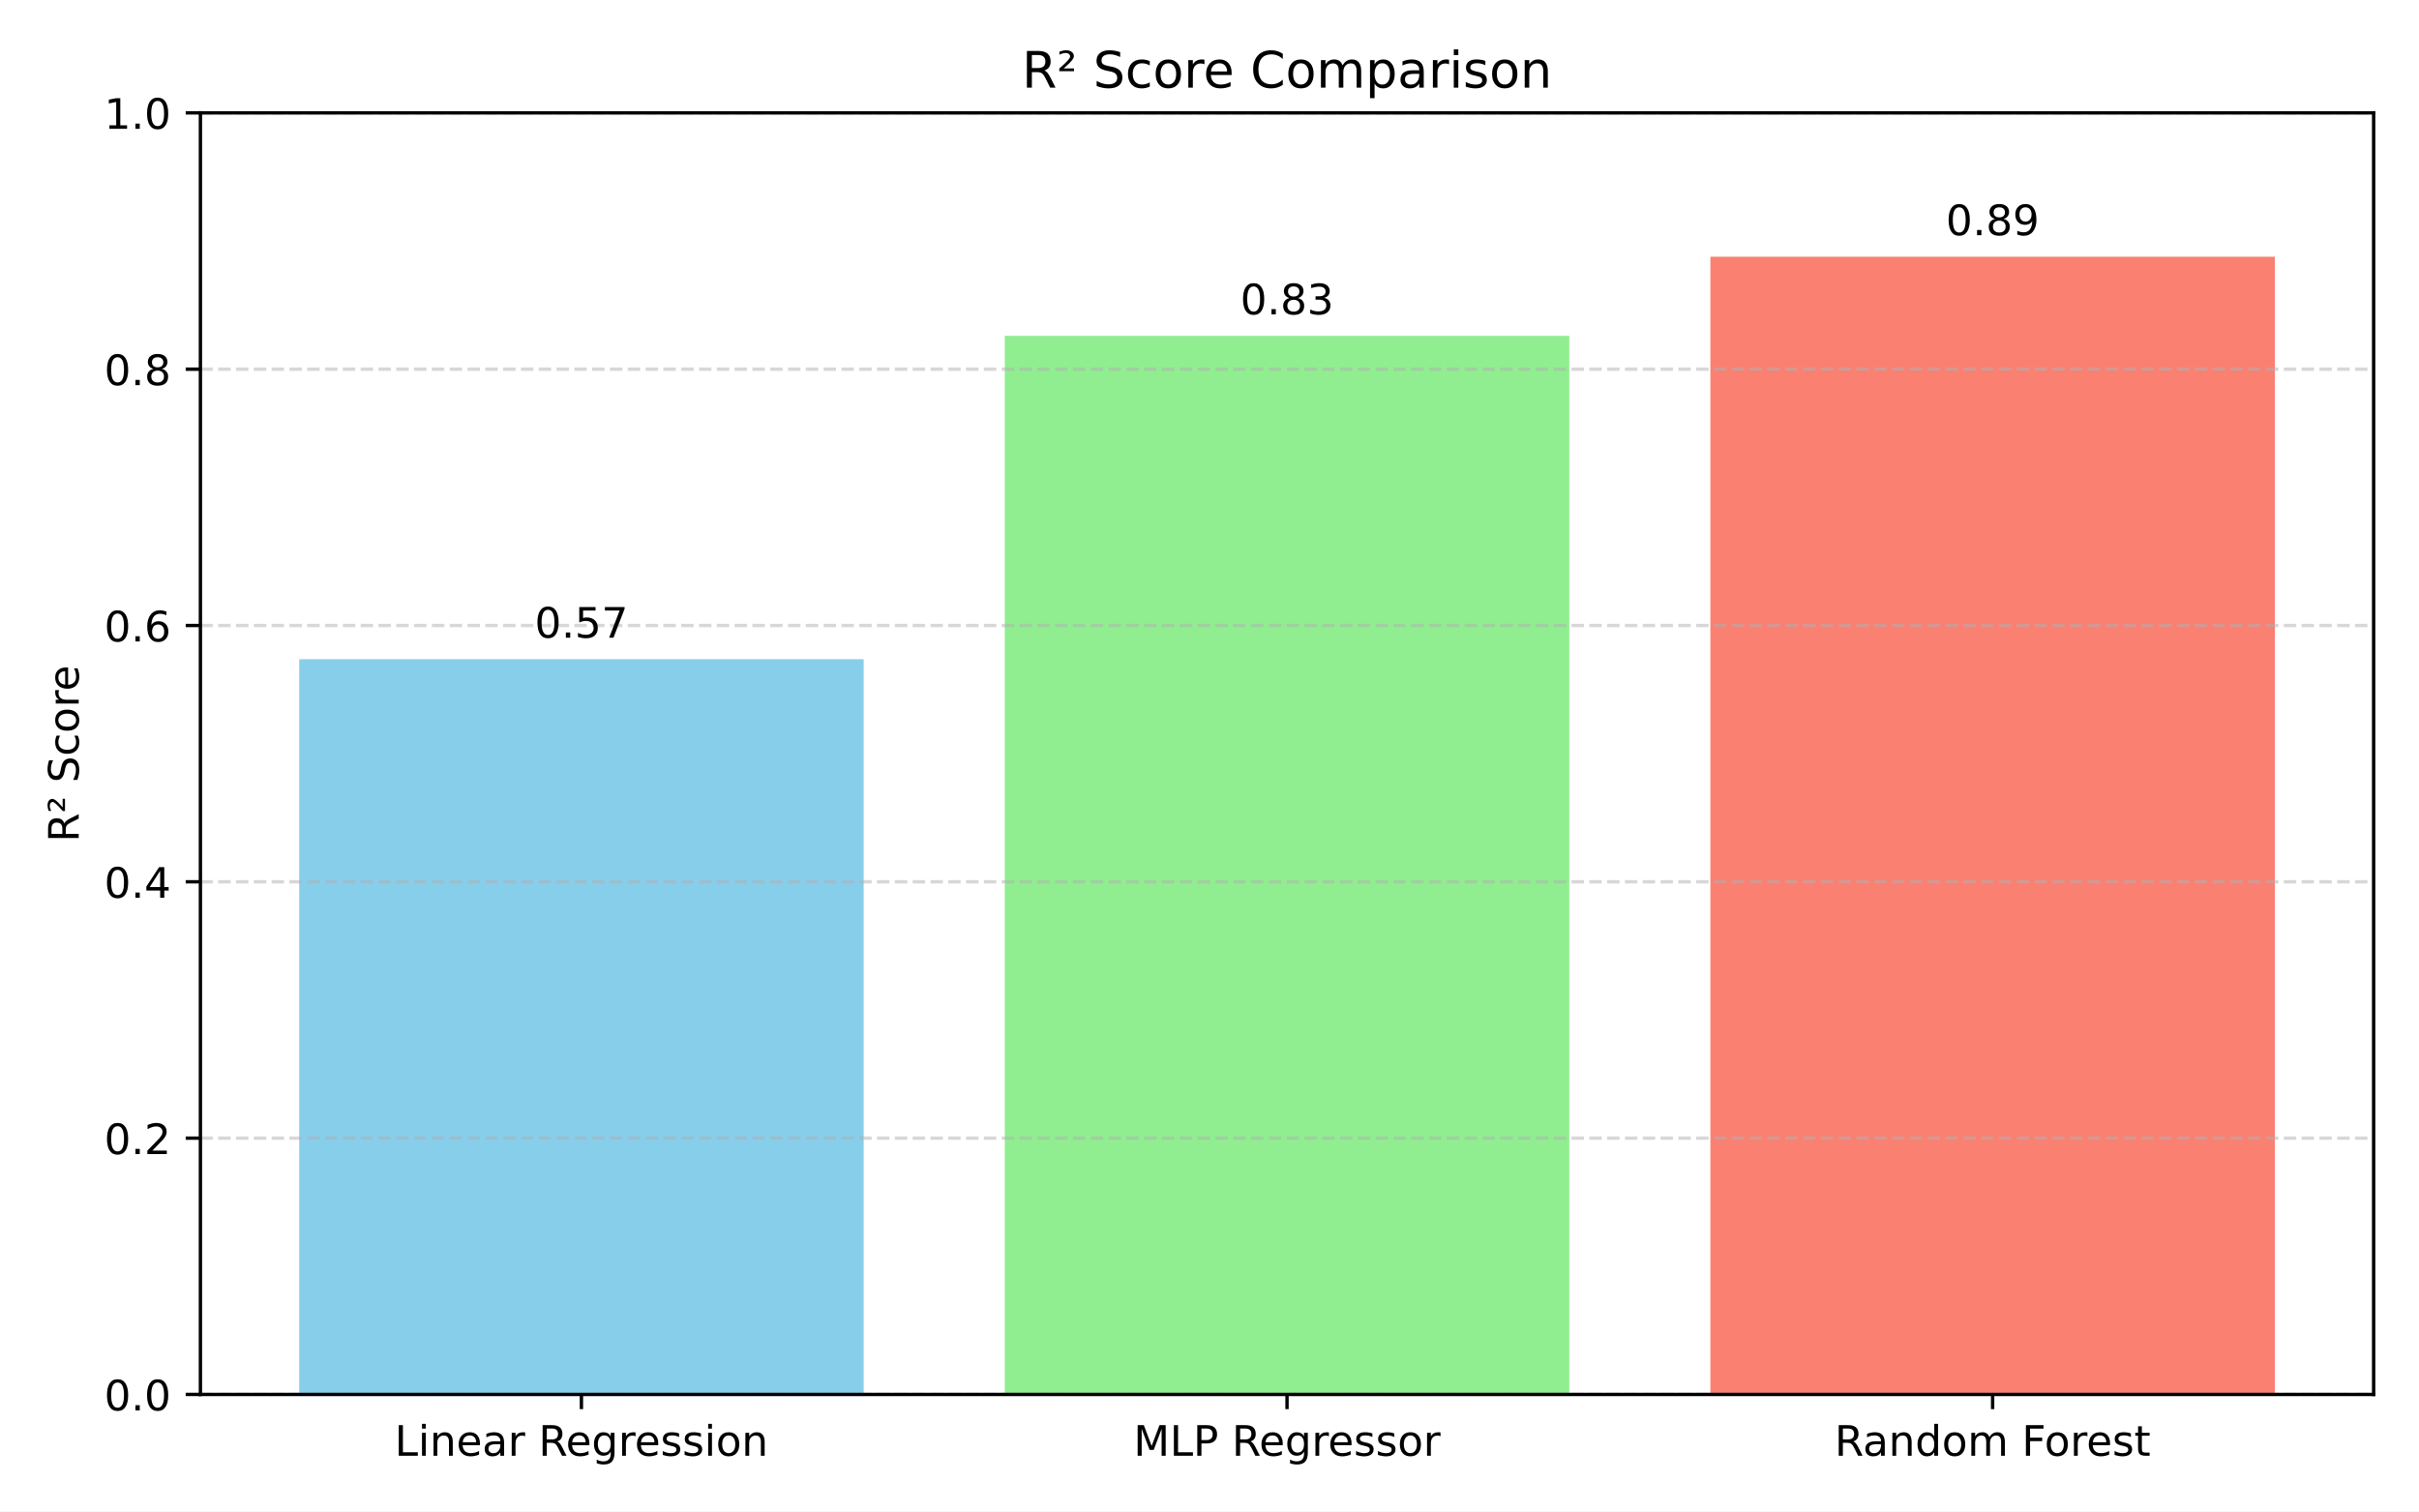
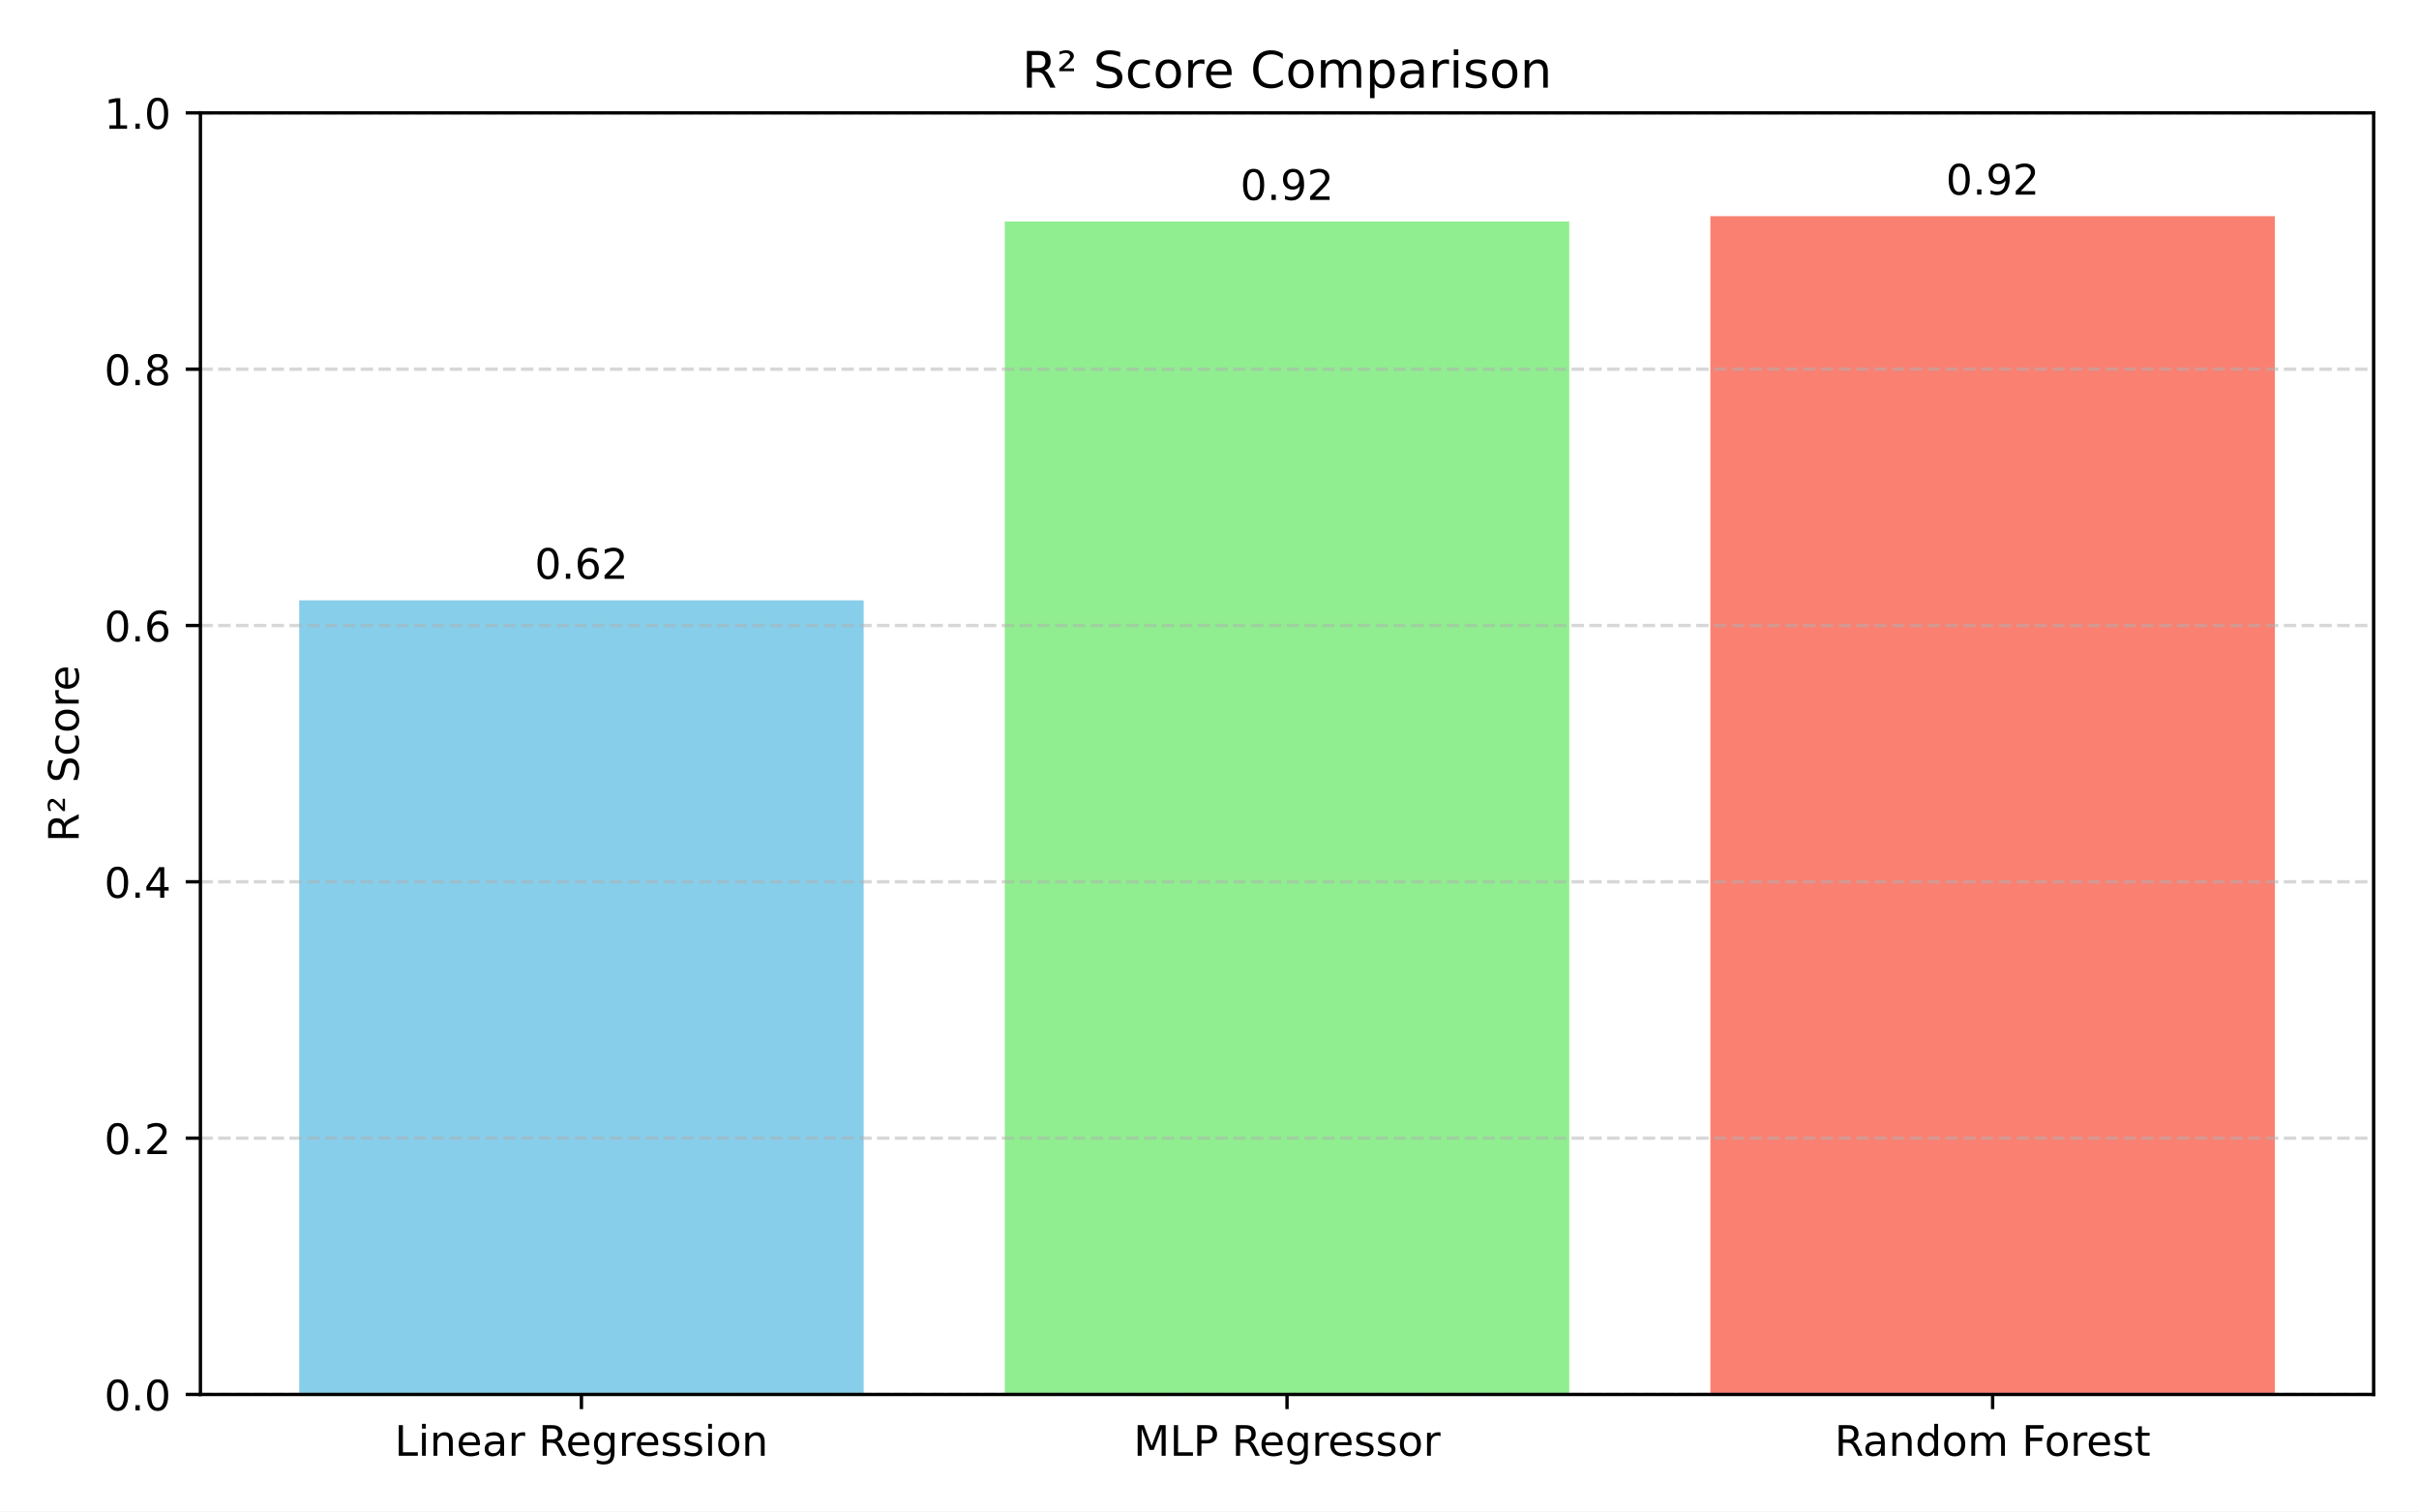
<svg xmlns="http://www.w3.org/2000/svg" xmlns:xlink="http://www.w3.org/1999/xlink" width="576pt" height="360pt" viewBox="0 0 576 360" version="1.1">
  <defs>
    <style type="text/css">*{stroke-linejoin: round; stroke-linecap: butt}</style>
  </defs>
  <g id="figure_1">
    <g id="patch_1">
      <path d="M 0 360  L 576 360  L 576 0  L 0 0  z " style="fill: #ffffff" />
    </g>
    <g id="axes_1">
      <g id="patch_2">
        <path d="M 47.72 332.12  L 565.2 332.12  L 565.2 26.88  L 47.72 26.88  z " style="fill: #ffffff" />
      </g>
      <g id="patch_3">
-         <path d="M 71.242 332.12  L 205.652 332.12  L 205.652 157.01  L 71.242 157.01  z " clip-path="url(#pd578ac15ea)" style="fill: #87ceeb" />
+         <path d="M 71.242 332.12  L 205.652 332.12  L 205.652 142.983  L 71.242 142.983  z " clip-path="url(#p0299984a17)" style="fill: #87ceeb" />
      </g>
      <g id="patch_4">
-         <path d="M 239.255 332.12  L 373.665 332.12  L 373.665 79.996  L 239.255 79.996  z " clip-path="url(#pd578ac15ea)" style="fill: #90ee90" />
+         <path d="M 239.255 332.12  L 373.665 332.12  L 373.665 52.756  L 239.255 52.756  z " clip-path="url(#p0299984a17)" style="fill: #90ee90" />
      </g>
      <g id="patch_5">
-         <path d="M 407.268 332.12  L 541.678 332.12  L 541.678 61.149  L 407.268 61.149  z " clip-path="url(#pd578ac15ea)" style="fill: #fa8072" />
+         <path d="M 407.268 332.12  L 541.678 332.12  L 541.678 51.483  L 407.268 51.483  z " clip-path="url(#p0299984a17)" style="fill: #fa8072" />
      </g>
      <g id="matplotlib.axis_1">
        <g id="xtick_1">
          <g id="line2d_1">
            <defs>
-               <path id="mac176941f2" d="M 0 0  L 0 3.5  " style="stroke: #000000; stroke-width: 0.8" />
+               <path id="m649be62ce6" d="M 0 0  L 0 3.5  " style="stroke: #000000; stroke-width: 0.8" />
            </defs>
            <g>
-               <use xlink:href="#mac176941f2" x="138.447" y="332.12" style="stroke: #000000; stroke-width: 0.8" />
+               <use xlink:href="#m649be62ce6" x="138.447" y="332.12" style="stroke: #000000; stroke-width: 0.8" />
            </g>
          </g>
          <g id="text_1">
            <g transform="translate(93.97201 346.7184) scale(0.1 -0.1)">
              <defs>
                <path id="DejaVuSans-4c" d="M 628 4666  L 1259 4666  L 1259 531  L 3531 531  L 3531 0  L 628 0  L 628 4666  z " transform="scale(0.015625)" />
                <path id="DejaVuSans-69" d="M 603 3500  L 1178 3500  L 1178 0  L 603 0  L 603 3500  z M 603 4863  L 1178 4863  L 1178 4134  L 603 4134  L 603 4863  z " transform="scale(0.015625)" />
                <path id="DejaVuSans-6e" d="M 3513 2113  L 3513 0  L 2938 0  L 2938 2094  Q 2938 2591 2744 2837  Q 2550 3084 2163 3084  Q 1697 3084 1428 2787  Q 1159 2491 1159 1978  L 1159 0  L 581 0  L 581 3500  L 1159 3500  L 1159 2956  Q 1366 3272 1645 3428  Q 1925 3584 2291 3584  Q 2894 3584 3203 3211  Q 3513 2838 3513 2113  z " transform="scale(0.015625)" />
                <path id="DejaVuSans-65" d="M 3597 1894  L 3597 1613  L 953 1613  Q 991 1019 1311 708  Q 1631 397 2203 397  Q 2534 397 2845 478  Q 3156 559 3463 722  L 3463 178  Q 3153 47 2828 -22  Q 2503 -91 2169 -91  Q 1331 -91 842 396  Q 353 884 353 1716  Q 353 2575 817 3079  Q 1281 3584 2069 3584  Q 2775 3584 3186 3129  Q 3597 2675 3597 1894  z M 3022 2063  Q 3016 2534 2758 2815  Q 2500 3097 2075 3097  Q 1594 3097 1305 2825  Q 1016 2553 972 2059  L 3022 2063  z " transform="scale(0.015625)" />
                <path id="DejaVuSans-61" d="M 2194 1759  Q 1497 1759 1228 1600  Q 959 1441 959 1056  Q 959 750 1161 570  Q 1363 391 1709 391  Q 2188 391 2477 730  Q 2766 1069 2766 1631  L 2766 1759  L 2194 1759  z M 3341 1997  L 3341 0  L 2766 0  L 2766 531  Q 2569 213 2275 61  Q 1981 -91 1556 -91  Q 1019 -91 701 211  Q 384 513 384 1019  Q 384 1609 779 1909  Q 1175 2209 1959 2209  L 2766 2209  L 2766 2266  Q 2766 2663 2505 2880  Q 2244 3097 1772 3097  Q 1472 3097 1187 3025  Q 903 2953 641 2809  L 641 3341  Q 956 3463 1253 3523  Q 1550 3584 1831 3584  Q 2591 3584 2966 3190  Q 3341 2797 3341 1997  z " transform="scale(0.015625)" />
                <path id="DejaVuSans-72" d="M 2631 2963  Q 2534 3019 2420 3045  Q 2306 3072 2169 3072  Q 1681 3072 1420 2755  Q 1159 2438 1159 1844  L 1159 0  L 581 0  L 581 3500  L 1159 3500  L 1159 2956  Q 1341 3275 1631 3429  Q 1922 3584 2338 3584  Q 2397 3584 2469 3576  Q 2541 3569 2628 3553  L 2631 2963  z " transform="scale(0.015625)" />
                <path id="DejaVuSans-20" transform="scale(0.015625)" />
                <path id="DejaVuSans-52" d="M 2841 2188  Q 3044 2119 3236 1894  Q 3428 1669 3622 1275  L 4263 0  L 3584 0  L 2988 1197  Q 2756 1666 2539 1819  Q 2322 1972 1947 1972  L 1259 1972  L 1259 0  L 628 0  L 628 4666  L 2053 4666  Q 2853 4666 3247 4331  Q 3641 3997 3641 3322  Q 3641 2881 3436 2590  Q 3231 2300 2841 2188  z M 1259 4147  L 1259 2491  L 2053 2491  Q 2509 2491 2742 2702  Q 2975 2913 2975 3322  Q 2975 3731 2742 3939  Q 2509 4147 2053 4147  L 1259 4147  z " transform="scale(0.015625)" />
                <path id="DejaVuSans-67" d="M 2906 1791  Q 2906 2416 2648 2759  Q 2391 3103 1925 3103  Q 1463 3103 1205 2759  Q 947 2416 947 1791  Q 947 1169 1205 825  Q 1463 481 1925 481  Q 2391 481 2648 825  Q 2906 1169 2906 1791  z M 3481 434  Q 3481 -459 3084 -895  Q 2688 -1331 1869 -1331  Q 1566 -1331 1297 -1286  Q 1028 -1241 775 -1147  L 775 -588  Q 1028 -725 1275 -790  Q 1522 -856 1778 -856  Q 2344 -856 2625 -561  Q 2906 -266 2906 331  L 2906 616  Q 2728 306 2450 153  Q 2172 0 1784 0  Q 1141 0 747 490  Q 353 981 353 1791  Q 353 2603 747 3093  Q 1141 3584 1784 3584  Q 2172 3584 2450 3431  Q 2728 3278 2906 2969  L 2906 3500  L 3481 3500  L 3481 434  z " transform="scale(0.015625)" />
                <path id="DejaVuSans-73" d="M 2834 3397  L 2834 2853  Q 2591 2978 2328 3040  Q 2066 3103 1784 3103  Q 1356 3103 1142 2972  Q 928 2841 928 2578  Q 928 2378 1081 2264  Q 1234 2150 1697 2047  L 1894 2003  Q 2506 1872 2764 1633  Q 3022 1394 3022 966  Q 3022 478 2636 193  Q 2250 -91 1575 -91  Q 1294 -91 989 -36  Q 684 19 347 128  L 347 722  Q 666 556 975 473  Q 1284 391 1588 391  Q 1994 391 2212 530  Q 2431 669 2431 922  Q 2431 1156 2273 1281  Q 2116 1406 1581 1522  L 1381 1569  Q 847 1681 609 1914  Q 372 2147 372 2553  Q 372 3047 722 3315  Q 1072 3584 1716 3584  Q 2034 3584 2315 3537  Q 2597 3491 2834 3397  z " transform="scale(0.015625)" />
                <path id="DejaVuSans-6f" d="M 1959 3097  Q 1497 3097 1228 2736  Q 959 2375 959 1747  Q 959 1119 1226 758  Q 1494 397 1959 397  Q 2419 397 2687 759  Q 2956 1122 2956 1747  Q 2956 2369 2687 2733  Q 2419 3097 1959 3097  z M 1959 3584  Q 2709 3584 3137 3096  Q 3566 2609 3566 1747  Q 3566 888 3137 398  Q 2709 -91 1959 -91  Q 1206 -91 779 398  Q 353 888 353 1747  Q 353 2609 779 3096  Q 1206 3584 1959 3584  z " transform="scale(0.015625)" />
              </defs>
              <use xlink:href="#DejaVuSans-4c" />
              <use xlink:href="#DejaVuSans-69" transform="translate(55.71289 0)" />
              <use xlink:href="#DejaVuSans-6e" transform="translate(83.49609 0)" />
              <use xlink:href="#DejaVuSans-65" transform="translate(146.875 0)" />
              <use xlink:href="#DejaVuSans-61" transform="translate(208.3984 0)" />
              <use xlink:href="#DejaVuSans-72" transform="translate(269.6777 0)" />
              <use xlink:href="#DejaVuSans-20" transform="translate(310.791 0)" />
              <use xlink:href="#DejaVuSans-52" transform="translate(342.5781 0)" />
              <use xlink:href="#DejaVuSans-65" transform="translate(407.5605 0)" />
              <use xlink:href="#DejaVuSans-67" transform="translate(469.084 0)" />
              <use xlink:href="#DejaVuSans-72" transform="translate(532.5605 0)" />
              <use xlink:href="#DejaVuSans-65" transform="translate(571.4238 0)" />
              <use xlink:href="#DejaVuSans-73" transform="translate(632.9473 0)" />
              <use xlink:href="#DejaVuSans-73" transform="translate(685.0469 0)" />
              <use xlink:href="#DejaVuSans-69" transform="translate(737.1465 0)" />
              <use xlink:href="#DejaVuSans-6f" transform="translate(764.9297 0)" />
              <use xlink:href="#DejaVuSans-6e" transform="translate(826.1113 0)" />
            </g>
          </g>
        </g>
        <g id="xtick_2">
          <g id="line2d_2">
            <g>
-               <use xlink:href="#mac176941f2" x="306.46" y="332.12" style="stroke: #000000; stroke-width: 0.8" />
+               <use xlink:href="#m649be62ce6" x="306.46" y="332.12" style="stroke: #000000; stroke-width: 0.8" />
            </g>
          </g>
          <g id="text_2">
            <g transform="translate(269.9123 346.7184) scale(0.1 -0.1)">
              <defs>
                <path id="DejaVuSans-4d" d="M 628 4666  L 1569 4666  L 2759 1491  L 3956 4666  L 4897 4666  L 4897 0  L 4281 0  L 4281 4097  L 3078 897  L 2444 897  L 1241 4097  L 1241 0  L 628 0  L 628 4666  z " transform="scale(0.015625)" />
                <path id="DejaVuSans-50" d="M 1259 4147  L 1259 2394  L 2053 2394  Q 2494 2394 2734 2622  Q 2975 2850 2975 3272  Q 2975 3691 2734 3919  Q 2494 4147 2053 4147  L 1259 4147  z M 628 4666  L 2053 4666  Q 2838 4666 3239 4311  Q 3641 3956 3641 3272  Q 3641 2581 3239 2228  Q 2838 1875 2053 1875  L 1259 1875  L 1259 0  L 628 0  L 628 4666  z " transform="scale(0.015625)" />
              </defs>
              <use xlink:href="#DejaVuSans-4d" />
              <use xlink:href="#DejaVuSans-4c" transform="translate(86.2793 0)" />
              <use xlink:href="#DejaVuSans-50" transform="translate(141.9922 0)" />
              <use xlink:href="#DejaVuSans-20" transform="translate(202.2949 0)" />
              <use xlink:href="#DejaVuSans-52" transform="translate(234.082 0)" />
              <use xlink:href="#DejaVuSans-65" transform="translate(299.0645 0)" />
              <use xlink:href="#DejaVuSans-67" transform="translate(360.5879 0)" />
              <use xlink:href="#DejaVuSans-72" transform="translate(424.0645 0)" />
              <use xlink:href="#DejaVuSans-65" transform="translate(462.9277 0)" />
              <use xlink:href="#DejaVuSans-73" transform="translate(524.4512 0)" />
              <use xlink:href="#DejaVuSans-73" transform="translate(576.5508 0)" />
              <use xlink:href="#DejaVuSans-6f" transform="translate(628.6504 0)" />
              <use xlink:href="#DejaVuSans-72" transform="translate(689.832 0)" />
            </g>
          </g>
        </g>
        <g id="xtick_3">
          <g id="line2d_3">
            <g>
-               <use xlink:href="#mac176941f2" x="474.473" y="332.12" style="stroke: #000000; stroke-width: 0.8" />
+               <use xlink:href="#m649be62ce6" x="474.473" y="332.12" style="stroke: #000000; stroke-width: 0.8" />
            </g>
          </g>
          <g id="text_3">
            <g transform="translate(436.8472 346.7184) scale(0.1 -0.1)">
              <defs>
                <path id="DejaVuSans-64" d="M 2906 2969  L 2906 4863  L 3481 4863  L 3481 0  L 2906 0  L 2906 525  Q 2725 213 2448 61  Q 2172 -91 1784 -91  Q 1150 -91 751 415  Q 353 922 353 1747  Q 353 2572 751 3078  Q 1150 3584 1784 3584  Q 2172 3584 2448 3432  Q 2725 3281 2906 2969  z M 947 1747  Q 947 1113 1208 752  Q 1469 391 1925 391  Q 2381 391 2643 752  Q 2906 1113 2906 1747  Q 2906 2381 2643 2742  Q 2381 3103 1925 3103  Q 1469 3103 1208 2742  Q 947 2381 947 1747  z " transform="scale(0.015625)" />
                <path id="DejaVuSans-6d" d="M 3328 2828  Q 3544 3216 3844 3400  Q 4144 3584 4550 3584  Q 5097 3584 5394 3201  Q 5691 2819 5691 2113  L 5691 0  L 5113 0  L 5113 2094  Q 5113 2597 4934 2840  Q 4756 3084 4391 3084  Q 3944 3084 3684 2787  Q 3425 2491 3425 1978  L 3425 0  L 2847 0  L 2847 2094  Q 2847 2600 2669 2842  Q 2491 3084 2119 3084  Q 1678 3084 1418 2786  Q 1159 2488 1159 1978  L 1159 0  L 581 0  L 581 3500  L 1159 3500  L 1159 2956  Q 1356 3278 1631 3431  Q 1906 3584 2284 3584  Q 2666 3584 2933 3390  Q 3200 3197 3328 2828  z " transform="scale(0.015625)" />
                <path id="DejaVuSans-46" d="M 628 4666  L 3309 4666  L 3309 4134  L 1259 4134  L 1259 2759  L 3109 2759  L 3109 2228  L 1259 2228  L 1259 0  L 628 0  L 628 4666  z " transform="scale(0.015625)" />
                <path id="DejaVuSans-74" d="M 1172 4494  L 1172 3500  L 2356 3500  L 2356 3053  L 1172 3053  L 1172 1153  Q 1172 725 1289 603  Q 1406 481 1766 481  L 2356 481  L 2356 0  L 1766 0  Q 1100 0 847 248  Q 594 497 594 1153  L 594 3053  L 172 3053  L 172 3500  L 594 3500  L 594 4494  L 1172 4494  z " transform="scale(0.015625)" />
              </defs>
              <use xlink:href="#DejaVuSans-52" />
              <use xlink:href="#DejaVuSans-61" transform="translate(67.23242 0)" />
              <use xlink:href="#DejaVuSans-6e" transform="translate(128.5117 0)" />
              <use xlink:href="#DejaVuSans-64" transform="translate(191.8906 0)" />
              <use xlink:href="#DejaVuSans-6f" transform="translate(255.3672 0)" />
              <use xlink:href="#DejaVuSans-6d" transform="translate(316.5488 0)" />
              <use xlink:href="#DejaVuSans-20" transform="translate(413.9609 0)" />
              <use xlink:href="#DejaVuSans-46" transform="translate(445.748 0)" />
              <use xlink:href="#DejaVuSans-6f" transform="translate(499.6426 0)" />
              <use xlink:href="#DejaVuSans-72" transform="translate(560.8242 0)" />
              <use xlink:href="#DejaVuSans-65" transform="translate(599.6875 0)" />
              <use xlink:href="#DejaVuSans-73" transform="translate(661.2109 0)" />
              <use xlink:href="#DejaVuSans-74" transform="translate(713.3105 0)" />
            </g>
          </g>
        </g>
      </g>
      <g id="matplotlib.axis_2">
        <g id="ytick_1">
          <g id="line2d_4">
-             <path d="M 47.72 332.12  L 565.2 332.12  " clip-path="url(#pd578ac15ea)" style="fill: none; stroke-dasharray: 2.96,1.28; stroke-dashoffset: 0; stroke: #b0b0b0; stroke-opacity: 0.5; stroke-width: 0.8" />
+             <path d="M 47.72 332.12  L 565.2 332.12  " clip-path="url(#p0299984a17)" style="fill: none; stroke-dasharray: 2.96,1.28; stroke-dashoffset: 0; stroke: #b0b0b0; stroke-opacity: 0.5; stroke-width: 0.8" />
          </g>
          <g id="line2d_5">
            <defs>
-               <path id="md5bcc7944e" d="M 0 0  L -3.5 0  " style="stroke: #000000; stroke-width: 0.8" />
+               <path id="m2a53fb9494" d="M 0 0  L -3.5 0  " style="stroke: #000000; stroke-width: 0.8" />
            </defs>
            <g>
-               <use xlink:href="#md5bcc7944e" x="47.72" y="332.12" style="stroke: #000000; stroke-width: 0.8" />
+               <use xlink:href="#m2a53fb9494" x="47.72" y="332.12" style="stroke: #000000; stroke-width: 0.8" />
            </g>
          </g>
          <g id="text_4">
            <g transform="translate(24.81687 335.9192) scale(0.1 -0.1)">
              <defs>
                <path id="DejaVuSans-30" d="M 2034 4250  Q 1547 4250 1301 3770  Q 1056 3291 1056 2328  Q 1056 1369 1301 889  Q 1547 409 2034 409  Q 2525 409 2770 889  Q 3016 1369 3016 2328  Q 3016 3291 2770 3770  Q 2525 4250 2034 4250  z M 2034 4750  Q 2819 4750 3233 4129  Q 3647 3509 3647 2328  Q 3647 1150 3233 529  Q 2819 -91 2034 -91  Q 1250 -91 836 529  Q 422 1150 422 2328  Q 422 3509 836 4129  Q 1250 4750 2034 4750  z " transform="scale(0.015625)" />
                <path id="DejaVuSans-2e" d="M 684 794  L 1344 794  L 1344 0  L 684 0  L 684 794  z " transform="scale(0.015625)" />
              </defs>
              <use xlink:href="#DejaVuSans-30" />
              <use xlink:href="#DejaVuSans-2e" transform="translate(63.62305 0)" />
              <use xlink:href="#DejaVuSans-30" transform="translate(95.41016 0)" />
            </g>
          </g>
        </g>
        <g id="ytick_2">
          <g id="line2d_6">
-             <path d="M 47.72 271.072  L 565.2 271.072  " clip-path="url(#pd578ac15ea)" style="fill: none; stroke-dasharray: 2.96,1.28; stroke-dashoffset: 0; stroke: #b0b0b0; stroke-opacity: 0.5; stroke-width: 0.8" />
+             <path d="M 47.72 271.072  L 565.2 271.072  " clip-path="url(#p0299984a17)" style="fill: none; stroke-dasharray: 2.96,1.28; stroke-dashoffset: 0; stroke: #b0b0b0; stroke-opacity: 0.5; stroke-width: 0.8" />
          </g>
          <g id="line2d_7">
            <g>
-               <use xlink:href="#md5bcc7944e" x="47.72" y="271.072" style="stroke: #000000; stroke-width: 0.8" />
+               <use xlink:href="#m2a53fb9494" x="47.72" y="271.072" style="stroke: #000000; stroke-width: 0.8" />
            </g>
          </g>
          <g id="text_5">
            <g transform="translate(24.81687 274.8712) scale(0.1 -0.1)">
              <defs>
                <path id="DejaVuSans-32" d="M 1228 531  L 3431 531  L 3431 0  L 469 0  L 469 531  Q 828 903 1448 1529  Q 2069 2156 2228 2338  Q 2531 2678 2651 2914  Q 2772 3150 2772 3378  Q 2772 3750 2511 3984  Q 2250 4219 1831 4219  Q 1534 4219 1204 4116  Q 875 4013 500 3803  L 500 4441  Q 881 4594 1212 4672  Q 1544 4750 1819 4750  Q 2544 4750 2975 4387  Q 3406 4025 3406 3419  Q 3406 3131 3298 2873  Q 3191 2616 2906 2266  Q 2828 2175 2409 1742  Q 1991 1309 1228 531  z " transform="scale(0.015625)" />
              </defs>
              <use xlink:href="#DejaVuSans-30" />
              <use xlink:href="#DejaVuSans-2e" transform="translate(63.62305 0)" />
              <use xlink:href="#DejaVuSans-32" transform="translate(95.41016 0)" />
            </g>
          </g>
        </g>
        <g id="ytick_3">
          <g id="line2d_8">
-             <path d="M 47.72 210.024  L 565.2 210.024  " clip-path="url(#pd578ac15ea)" style="fill: none; stroke-dasharray: 2.96,1.28; stroke-dashoffset: 0; stroke: #b0b0b0; stroke-opacity: 0.5; stroke-width: 0.8" />
+             <path d="M 47.72 210.024  L 565.2 210.024  " clip-path="url(#p0299984a17)" style="fill: none; stroke-dasharray: 2.96,1.28; stroke-dashoffset: 0; stroke: #b0b0b0; stroke-opacity: 0.5; stroke-width: 0.8" />
          </g>
          <g id="line2d_9">
            <g>
-               <use xlink:href="#md5bcc7944e" x="47.72" y="210.024" style="stroke: #000000; stroke-width: 0.8" />
+               <use xlink:href="#m2a53fb9494" x="47.72" y="210.024" style="stroke: #000000; stroke-width: 0.8" />
            </g>
          </g>
          <g id="text_6">
            <g transform="translate(24.81687 213.8232) scale(0.1 -0.1)">
              <defs>
                <path id="DejaVuSans-34" d="M 2419 4116  L 825 1625  L 2419 1625  L 2419 4116  z M 2253 4666  L 3047 4666  L 3047 1625  L 3713 1625  L 3713 1100  L 3047 1100  L 3047 0  L 2419 0  L 2419 1100  L 313 1100  L 313 1709  L 2253 4666  z " transform="scale(0.015625)" />
              </defs>
              <use xlink:href="#DejaVuSans-30" />
              <use xlink:href="#DejaVuSans-2e" transform="translate(63.62305 0)" />
              <use xlink:href="#DejaVuSans-34" transform="translate(95.41016 0)" />
            </g>
          </g>
        </g>
        <g id="ytick_4">
          <g id="line2d_10">
-             <path d="M 47.72 148.976  L 565.2 148.976  " clip-path="url(#pd578ac15ea)" style="fill: none; stroke-dasharray: 2.96,1.28; stroke-dashoffset: 0; stroke: #b0b0b0; stroke-opacity: 0.5; stroke-width: 0.8" />
+             <path d="M 47.72 148.976  L 565.2 148.976  " clip-path="url(#p0299984a17)" style="fill: none; stroke-dasharray: 2.96,1.28; stroke-dashoffset: 0; stroke: #b0b0b0; stroke-opacity: 0.5; stroke-width: 0.8" />
          </g>
          <g id="line2d_11">
            <g>
-               <use xlink:href="#md5bcc7944e" x="47.72" y="148.976" style="stroke: #000000; stroke-width: 0.8" />
+               <use xlink:href="#m2a53fb9494" x="47.72" y="148.976" style="stroke: #000000; stroke-width: 0.8" />
            </g>
          </g>
          <g id="text_7">
            <g transform="translate(24.81687 152.7752) scale(0.1 -0.1)">
              <defs>
                <path id="DejaVuSans-36" d="M 2113 2584  Q 1688 2584 1439 2293  Q 1191 2003 1191 1497  Q 1191 994 1439 701  Q 1688 409 2113 409  Q 2538 409 2786 701  Q 3034 994 3034 1497  Q 3034 2003 2786 2293  Q 2538 2584 2113 2584  z M 3366 4563  L 3366 3988  Q 3128 4100 2886 4159  Q 2644 4219 2406 4219  Q 1781 4219 1451 3797  Q 1122 3375 1075 2522  Q 1259 2794 1537 2939  Q 1816 3084 2150 3084  Q 2853 3084 3261 2657  Q 3669 2231 3669 1497  Q 3669 778 3244 343  Q 2819 -91 2113 -91  Q 1303 -91 875 529  Q 447 1150 447 2328  Q 447 3434 972 4092  Q 1497 4750 2381 4750  Q 2619 4750 2861 4703  Q 3103 4656 3366 4563  z " transform="scale(0.015625)" />
              </defs>
              <use xlink:href="#DejaVuSans-30" />
              <use xlink:href="#DejaVuSans-2e" transform="translate(63.62305 0)" />
              <use xlink:href="#DejaVuSans-36" transform="translate(95.41016 0)" />
            </g>
          </g>
        </g>
        <g id="ytick_5">
          <g id="line2d_12">
-             <path d="M 47.72 87.928  L 565.2 87.928  " clip-path="url(#pd578ac15ea)" style="fill: none; stroke-dasharray: 2.96,1.28; stroke-dashoffset: 0; stroke: #b0b0b0; stroke-opacity: 0.5; stroke-width: 0.8" />
+             <path d="M 47.72 87.928  L 565.2 87.928  " clip-path="url(#p0299984a17)" style="fill: none; stroke-dasharray: 2.96,1.28; stroke-dashoffset: 0; stroke: #b0b0b0; stroke-opacity: 0.5; stroke-width: 0.8" />
          </g>
          <g id="line2d_13">
            <g>
-               <use xlink:href="#md5bcc7944e" x="47.72" y="87.928" style="stroke: #000000; stroke-width: 0.8" />
+               <use xlink:href="#m2a53fb9494" x="47.72" y="87.928" style="stroke: #000000; stroke-width: 0.8" />
            </g>
          </g>
          <g id="text_8">
            <g transform="translate(24.81687 91.72722) scale(0.1 -0.1)">
              <defs>
                <path id="DejaVuSans-38" d="M 2034 2216  Q 1584 2216 1326 1975  Q 1069 1734 1069 1313  Q 1069 891 1326 650  Q 1584 409 2034 409  Q 2484 409 2743 651  Q 3003 894 3003 1313  Q 3003 1734 2745 1975  Q 2488 2216 2034 2216  z M 1403 2484  Q 997 2584 770 2862  Q 544 3141 544 3541  Q 544 4100 942 4425  Q 1341 4750 2034 4750  Q 2731 4750 3128 4425  Q 3525 4100 3525 3541  Q 3525 3141 3298 2862  Q 3072 2584 2669 2484  Q 3125 2378 3379 2068  Q 3634 1759 3634 1313  Q 3634 634 3220 271  Q 2806 -91 2034 -91  Q 1263 -91 848 271  Q 434 634 434 1313  Q 434 1759 690 2068  Q 947 2378 1403 2484  z M 1172 3481  Q 1172 3119 1398 2916  Q 1625 2713 2034 2713  Q 2441 2713 2670 2916  Q 2900 3119 2900 3481  Q 2900 3844 2670 4047  Q 2441 4250 2034 4250  Q 1625 4250 1398 4047  Q 1172 3844 1172 3481  z " transform="scale(0.015625)" />
              </defs>
              <use xlink:href="#DejaVuSans-30" />
              <use xlink:href="#DejaVuSans-2e" transform="translate(63.62305 0)" />
              <use xlink:href="#DejaVuSans-38" transform="translate(95.41016 0)" />
            </g>
          </g>
        </g>
        <g id="ytick_6">
          <g id="line2d_14">
-             <path d="M 47.72 26.88  L 565.2 26.88  " clip-path="url(#pd578ac15ea)" style="fill: none; stroke-dasharray: 2.96,1.28; stroke-dashoffset: 0; stroke: #b0b0b0; stroke-opacity: 0.5; stroke-width: 0.8" />
+             <path d="M 47.72 26.88  L 565.2 26.88  " clip-path="url(#p0299984a17)" style="fill: none; stroke-dasharray: 2.96,1.28; stroke-dashoffset: 0; stroke: #b0b0b0; stroke-opacity: 0.5; stroke-width: 0.8" />
          </g>
          <g id="line2d_15">
            <g>
-               <use xlink:href="#md5bcc7944e" x="47.72" y="26.88" style="stroke: #000000; stroke-width: 0.8" />
+               <use xlink:href="#m2a53fb9494" x="47.72" y="26.88" style="stroke: #000000; stroke-width: 0.8" />
            </g>
          </g>
          <g id="text_9">
            <g transform="translate(24.81687 30.67922) scale(0.1 -0.1)">
              <defs>
                <path id="DejaVuSans-31" d="M 794 531  L 1825 531  L 1825 4091  L 703 3866  L 703 4441  L 1819 4666  L 2450 4666  L 2450 531  L 3481 531  L 3481 0  L 794 0  L 794 531  z " transform="scale(0.015625)" />
              </defs>
              <use xlink:href="#DejaVuSans-31" />
              <use xlink:href="#DejaVuSans-2e" transform="translate(63.62305 0)" />
              <use xlink:href="#DejaVuSans-30" transform="translate(95.41016 0)" />
            </g>
          </g>
        </g>
        <g id="text_10">
          <g transform="translate(18.73719 200.5703) rotate(-90) scale(0.1 -0.1)">
            <defs>
              <path id="DejaVuSans-b2" d="M 838 2444  L 2163 2444  L 2163 2088  L 294 2088  L 294 2431  Q 400 2528 597 2703  Q 1672 3656 1672 3950  Q 1672 4156 1509 4282  Q 1347 4409 1081 4409  Q 919 4409 728 4354  Q 538 4300 313 4191  L 313 4575  Q 553 4663 761 4706  Q 969 4750 1147 4750  Q 1600 4750 1872 4544  Q 2144 4338 2144 4000  Q 2144 3566 1109 2678  Q 934 2528 838 2444  z " transform="scale(0.015625)" />
              <path id="DejaVuSans-53" d="M 3425 4513  L 3425 3897  Q 3066 4069 2747 4153  Q 2428 4238 2131 4238  Q 1616 4238 1336 4038  Q 1056 3838 1056 3469  Q 1056 3159 1242 3001  Q 1428 2844 1947 2747  L 2328 2669  Q 3034 2534 3370 2195  Q 3706 1856 3706 1288  Q 3706 609 3251 259  Q 2797 -91 1919 -91  Q 1588 -91 1214 -16  Q 841 59 441 206  L 441 856  Q 825 641 1194 531  Q 1563 422 1919 422  Q 2459 422 2753 634  Q 3047 847 3047 1241  Q 3047 1584 2836 1778  Q 2625 1972 2144 2069  L 1759 2144  Q 1053 2284 737 2584  Q 422 2884 422 3419  Q 422 4038 858 4394  Q 1294 4750 2059 4750  Q 2388 4750 2728 4690  Q 3069 4631 3425 4513  z " transform="scale(0.015625)" />
              <path id="DejaVuSans-63" d="M 3122 3366  L 3122 2828  Q 2878 2963 2633 3030  Q 2388 3097 2138 3097  Q 1578 3097 1268 2742  Q 959 2388 959 1747  Q 959 1106 1268 751  Q 1578 397 2138 397  Q 2388 397 2633 464  Q 2878 531 3122 666  L 3122 134  Q 2881 22 2623 -34  Q 2366 -91 2075 -91  Q 1284 -91 818 406  Q 353 903 353 1747  Q 353 2603 823 3093  Q 1294 3584 2113 3584  Q 2378 3584 2631 3529  Q 2884 3475 3122 3366  z " transform="scale(0.015625)" />
            </defs>
            <use xlink:href="#DejaVuSans-52" />
            <use xlink:href="#DejaVuSans-b2" transform="translate(69.48242 0)" />
            <use xlink:href="#DejaVuSans-20" transform="translate(109.5703 0)" />
            <use xlink:href="#DejaVuSans-53" transform="translate(141.3574 0)" />
            <use xlink:href="#DejaVuSans-63" transform="translate(204.834 0)" />
            <use xlink:href="#DejaVuSans-6f" transform="translate(259.8145 0)" />
            <use xlink:href="#DejaVuSans-72" transform="translate(320.9961 0)" />
            <use xlink:href="#DejaVuSans-65" transform="translate(359.8594 0)" />
          </g>
        </g>
      </g>
      <g id="patch_6">
        <path d="M 47.72 332.12  L 47.72 26.88  " style="fill: none; stroke: #000000; stroke-width: 0.8; stroke-linejoin: miter; stroke-linecap: square" />
      </g>
      <g id="patch_7">
        <path d="M 565.2 332.12  L 565.2 26.88  " style="fill: none; stroke: #000000; stroke-width: 0.8; stroke-linejoin: miter; stroke-linecap: square" />
      </g>
      <g id="patch_8">
        <path d="M 47.72 332.12  L 565.2 332.12  " style="fill: none; stroke: #000000; stroke-width: 0.8; stroke-linejoin: miter; stroke-linecap: square" />
      </g>
      <g id="patch_9">
        <path d="M 47.72 26.88  L 565.2 26.88  " style="fill: none; stroke: #000000; stroke-width: 0.8; stroke-linejoin: miter; stroke-linecap: square" />
      </g>
      <g id="text_11">
-         <g transform="translate(127.3142 151.8783) scale(0.1 -0.1)">
-           <defs>
-             <path id="DejaVuSans-35" d="M 691 4666  L 3169 4666  L 3169 4134  L 1269 4134  L 1269 2991  Q 1406 3038 1543 3061  Q 1681 3084 1819 3084  Q 2600 3084 3056 2656  Q 3513 2228 3513 1497  Q 3513 744 3044 326  Q 2575 -91 1722 -91  Q 1428 -91 1123 -41  Q 819 9 494 109  L 494 744  Q 775 591 1075 516  Q 1375 441 1709 441  Q 2250 441 2565 725  Q 2881 1009 2881 1497  Q 2881 1984 2565 2268  Q 2250 2553 1709 2553  Q 1456 2553 1204 2497  Q 953 2441 691 2322  L 691 4666  z " transform="scale(0.015625)" />
-             <path id="DejaVuSans-37" d="M 525 4666  L 3525 4666  L 3525 4397  L 1831 0  L 1172 0  L 2766 4134  L 525 4134  L 525 4666  z " transform="scale(0.015625)" />
-           </defs>
+         <g transform="translate(127.3142 137.8514) scale(0.1 -0.1)">
          <use xlink:href="#DejaVuSans-30" />
          <use xlink:href="#DejaVuSans-2e" transform="translate(63.62305 0)" />
-           <use xlink:href="#DejaVuSans-35" transform="translate(95.41016 0)" />
-           <use xlink:href="#DejaVuSans-37" transform="translate(159.0332 0)" />
+           <use xlink:href="#DejaVuSans-36" transform="translate(95.41016 0)" />
+           <use xlink:href="#DejaVuSans-32" transform="translate(159.0332 0)" />
        </g>
      </g>
      <g id="text_12">
-         <g transform="translate(295.3272 74.86369) scale(0.1 -0.1)">
-           <defs>
-             <path id="DejaVuSans-33" d="M 2597 2516  Q 3050 2419 3304 2112  Q 3559 1806 3559 1356  Q 3559 666 3084 287  Q 2609 -91 1734 -91  Q 1441 -91 1130 -33  Q 819 25 488 141  L 488 750  Q 750 597 1062 519  Q 1375 441 1716 441  Q 2309 441 2620 675  Q 2931 909 2931 1356  Q 2931 1769 2642 2001  Q 2353 2234 1838 2234  L 1294 2234  L 1294 2753  L 1863 2753  Q 2328 2753 2575 2939  Q 2822 3125 2822 3475  Q 2822 3834 2567 4026  Q 2313 4219 1838 4219  Q 1578 4219 1281 4162  Q 984 4106 628 3988  L 628 4550  Q 988 4650 1302 4700  Q 1616 4750 1894 4750  Q 2613 4750 3031 4423  Q 3450 4097 3450 3541  Q 3450 3153 3228 2886  Q 3006 2619 2597 2516  z " transform="scale(0.015625)" />
-           </defs>
-           <use xlink:href="#DejaVuSans-30" />
-           <use xlink:href="#DejaVuSans-2e" transform="translate(63.62305 0)" />
-           <use xlink:href="#DejaVuSans-38" transform="translate(95.41016 0)" />
-           <use xlink:href="#DejaVuSans-33" transform="translate(159.0332 0)" />
-         </g>
-       </g>
-       <g id="text_13">
-         <g transform="translate(463.3402 56.01685) scale(0.1 -0.1)">
+         <g transform="translate(295.3272 47.62358) scale(0.1 -0.1)">
          <defs>
            <path id="DejaVuSans-39" d="M 703 97  L 703 672  Q 941 559 1184 500  Q 1428 441 1663 441  Q 2288 441 2617 861  Q 2947 1281 2994 2138  Q 2813 1869 2534 1725  Q 2256 1581 1919 1581  Q 1219 1581 811 2004  Q 403 2428 403 3163  Q 403 3881 828 4315  Q 1253 4750 1959 4750  Q 2769 4750 3195 4129  Q 3622 3509 3622 2328  Q 3622 1225 3098 567  Q 2575 -91 1691 -91  Q 1453 -91 1209 -44  Q 966 3 703 97  z M 1959 2075  Q 2384 2075 2632 2365  Q 2881 2656 2881 3163  Q 2881 3666 2632 3958  Q 2384 4250 1959 4250  Q 1534 4250 1286 3958  Q 1038 3666 1038 3163  Q 1038 2656 1286 2365  Q 1534 2075 1959 2075  z " transform="scale(0.015625)" />
          </defs>
          <use xlink:href="#DejaVuSans-30" />
          <use xlink:href="#DejaVuSans-2e" transform="translate(63.62305 0)" />
-           <use xlink:href="#DejaVuSans-38" transform="translate(95.41016 0)" />
-           <use xlink:href="#DejaVuSans-39" transform="translate(159.0332 0)" />
+           <use xlink:href="#DejaVuSans-39" transform="translate(95.41016 0)" />
+           <use xlink:href="#DejaVuSans-32" transform="translate(159.0332 0)" />
+         </g>
+       </g>
+       <g id="text_13">
+         <g transform="translate(463.3402 46.35051) scale(0.1 -0.1)">
+           <use xlink:href="#DejaVuSans-30" />
+           <use xlink:href="#DejaVuSans-2e" transform="translate(63.62305 0)" />
+           <use xlink:href="#DejaVuSans-39" transform="translate(95.41016 0)" />
+           <use xlink:href="#DejaVuSans-32" transform="translate(159.0332 0)" />
        </g>
      </g>
      <g id="text_14">
        <g transform="translate(243.3447 20.88) scale(0.12 -0.12)">
          <defs>
            <path id="DejaVuSans-43" d="M 4122 4306  L 4122 3641  Q 3803 3938 3442 4084  Q 3081 4231 2675 4231  Q 1875 4231 1450 3742  Q 1025 3253 1025 2328  Q 1025 1406 1450 917  Q 1875 428 2675 428  Q 3081 428 3442 575  Q 3803 722 4122 1019  L 4122 359  Q 3791 134 3420 21  Q 3050 -91 2638 -91  Q 1578 -91 968 557  Q 359 1206 359 2328  Q 359 3453 968 4101  Q 1578 4750 2638 4750  Q 3056 4750 3426 4639  Q 3797 4528 4122 4306  z " transform="scale(0.015625)" />
            <path id="DejaVuSans-70" d="M 1159 525  L 1159 -1331  L 581 -1331  L 581 3500  L 1159 3500  L 1159 2969  Q 1341 3281 1617 3432  Q 1894 3584 2278 3584  Q 2916 3584 3314 3078  Q 3713 2572 3713 1747  Q 3713 922 3314 415  Q 2916 -91 2278 -91  Q 1894 -91 1617 61  Q 1341 213 1159 525  z M 3116 1747  Q 3116 2381 2855 2742  Q 2594 3103 2138 3103  Q 1681 3103 1420 2742  Q 1159 2381 1159 1747  Q 1159 1113 1420 752  Q 1681 391 2138 391  Q 2594 391 2855 752  Q 3116 1113 3116 1747  z " transform="scale(0.015625)" />
          </defs>
          <use xlink:href="#DejaVuSans-52" />
          <use xlink:href="#DejaVuSans-b2" transform="translate(69.48242 0)" />
          <use xlink:href="#DejaVuSans-20" transform="translate(109.5703 0)" />
          <use xlink:href="#DejaVuSans-53" transform="translate(141.3574 0)" />
          <use xlink:href="#DejaVuSans-63" transform="translate(204.834 0)" />
          <use xlink:href="#DejaVuSans-6f" transform="translate(259.8145 0)" />
          <use xlink:href="#DejaVuSans-72" transform="translate(320.9961 0)" />
          <use xlink:href="#DejaVuSans-65" transform="translate(359.8594 0)" />
          <use xlink:href="#DejaVuSans-20" transform="translate(421.3828 0)" />
          <use xlink:href="#DejaVuSans-43" transform="translate(453.1699 0)" />
          <use xlink:href="#DejaVuSans-6f" transform="translate(522.9941 0)" />
          <use xlink:href="#DejaVuSans-6d" transform="translate(584.1758 0)" />
          <use xlink:href="#DejaVuSans-70" transform="translate(681.5879 0)" />
          <use xlink:href="#DejaVuSans-61" transform="translate(745.0645 0)" />
          <use xlink:href="#DejaVuSans-72" transform="translate(806.3438 0)" />
          <use xlink:href="#DejaVuSans-69" transform="translate(847.457 0)" />
          <use xlink:href="#DejaVuSans-73" transform="translate(875.2402 0)" />
          <use xlink:href="#DejaVuSans-6f" transform="translate(927.3398 0)" />
          <use xlink:href="#DejaVuSans-6e" transform="translate(988.5215 0)" />
        </g>
      </g>
    </g>
  </g>
  <defs>
-     <clipPath id="pd578ac15ea">
+     <clipPath id="p0299984a17">
      <rect x="47.72" y="26.88" width="517.48" height="305.24" />
    </clipPath>
  </defs>
</svg>
